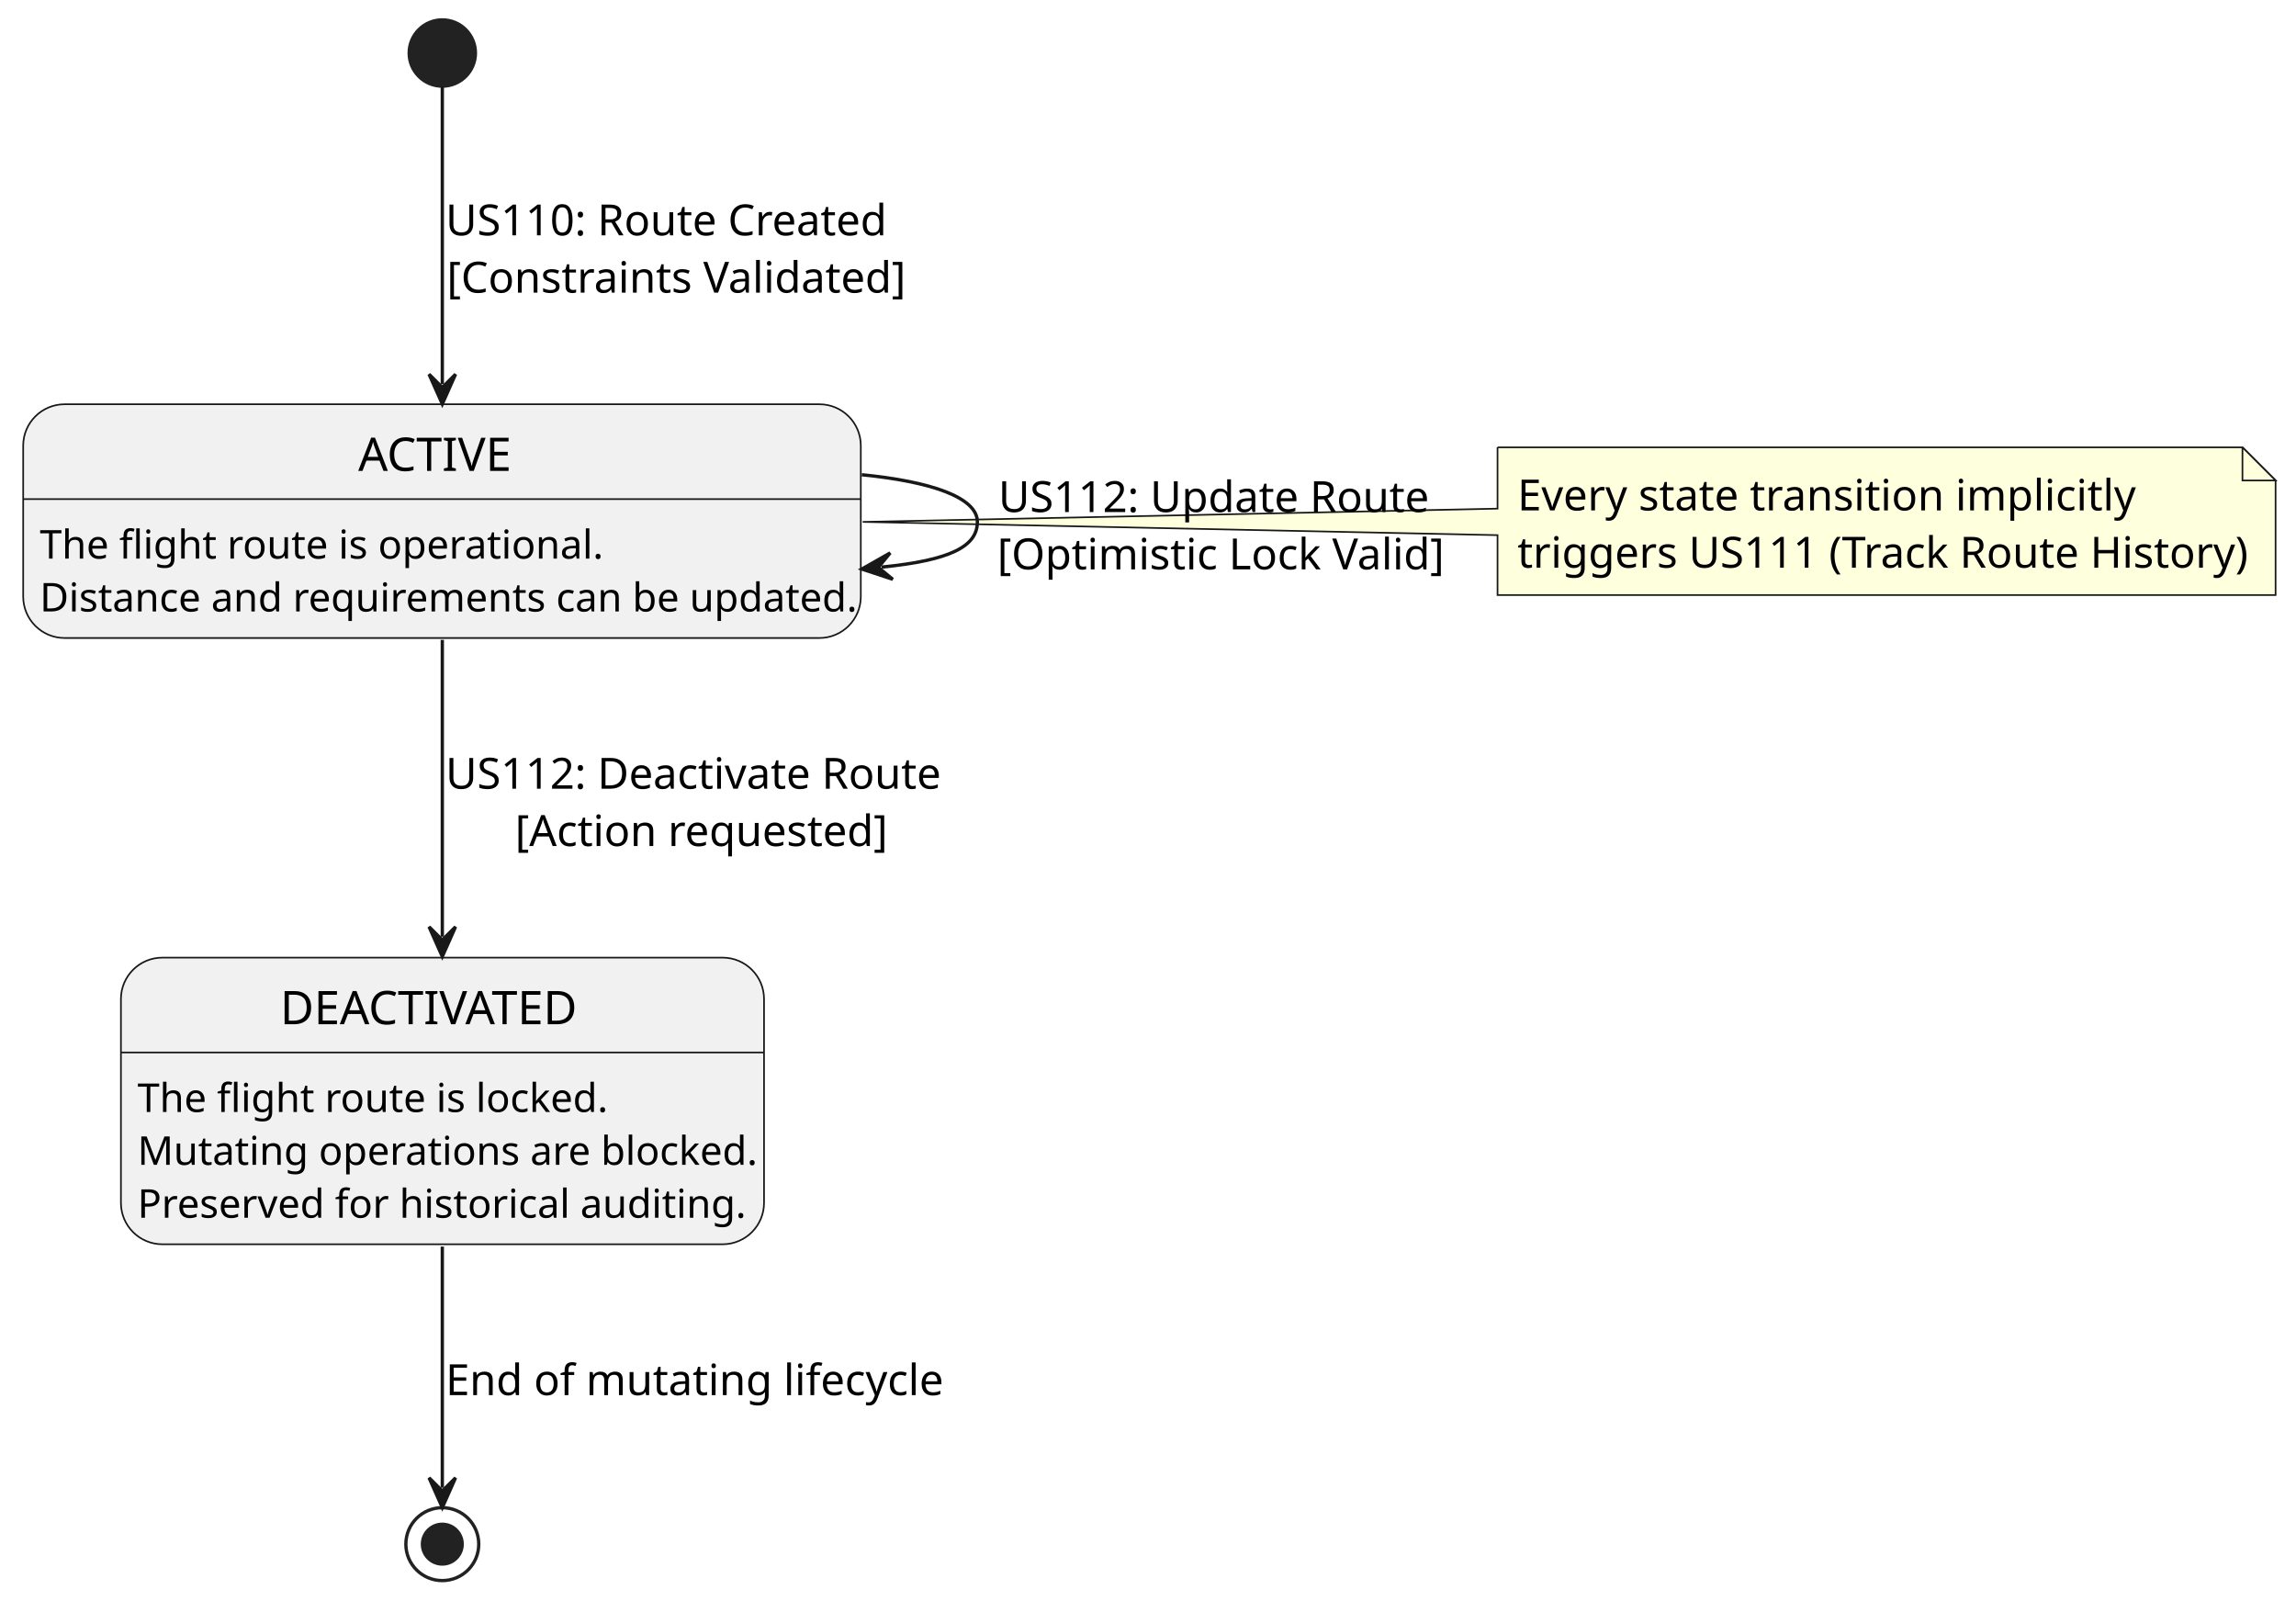
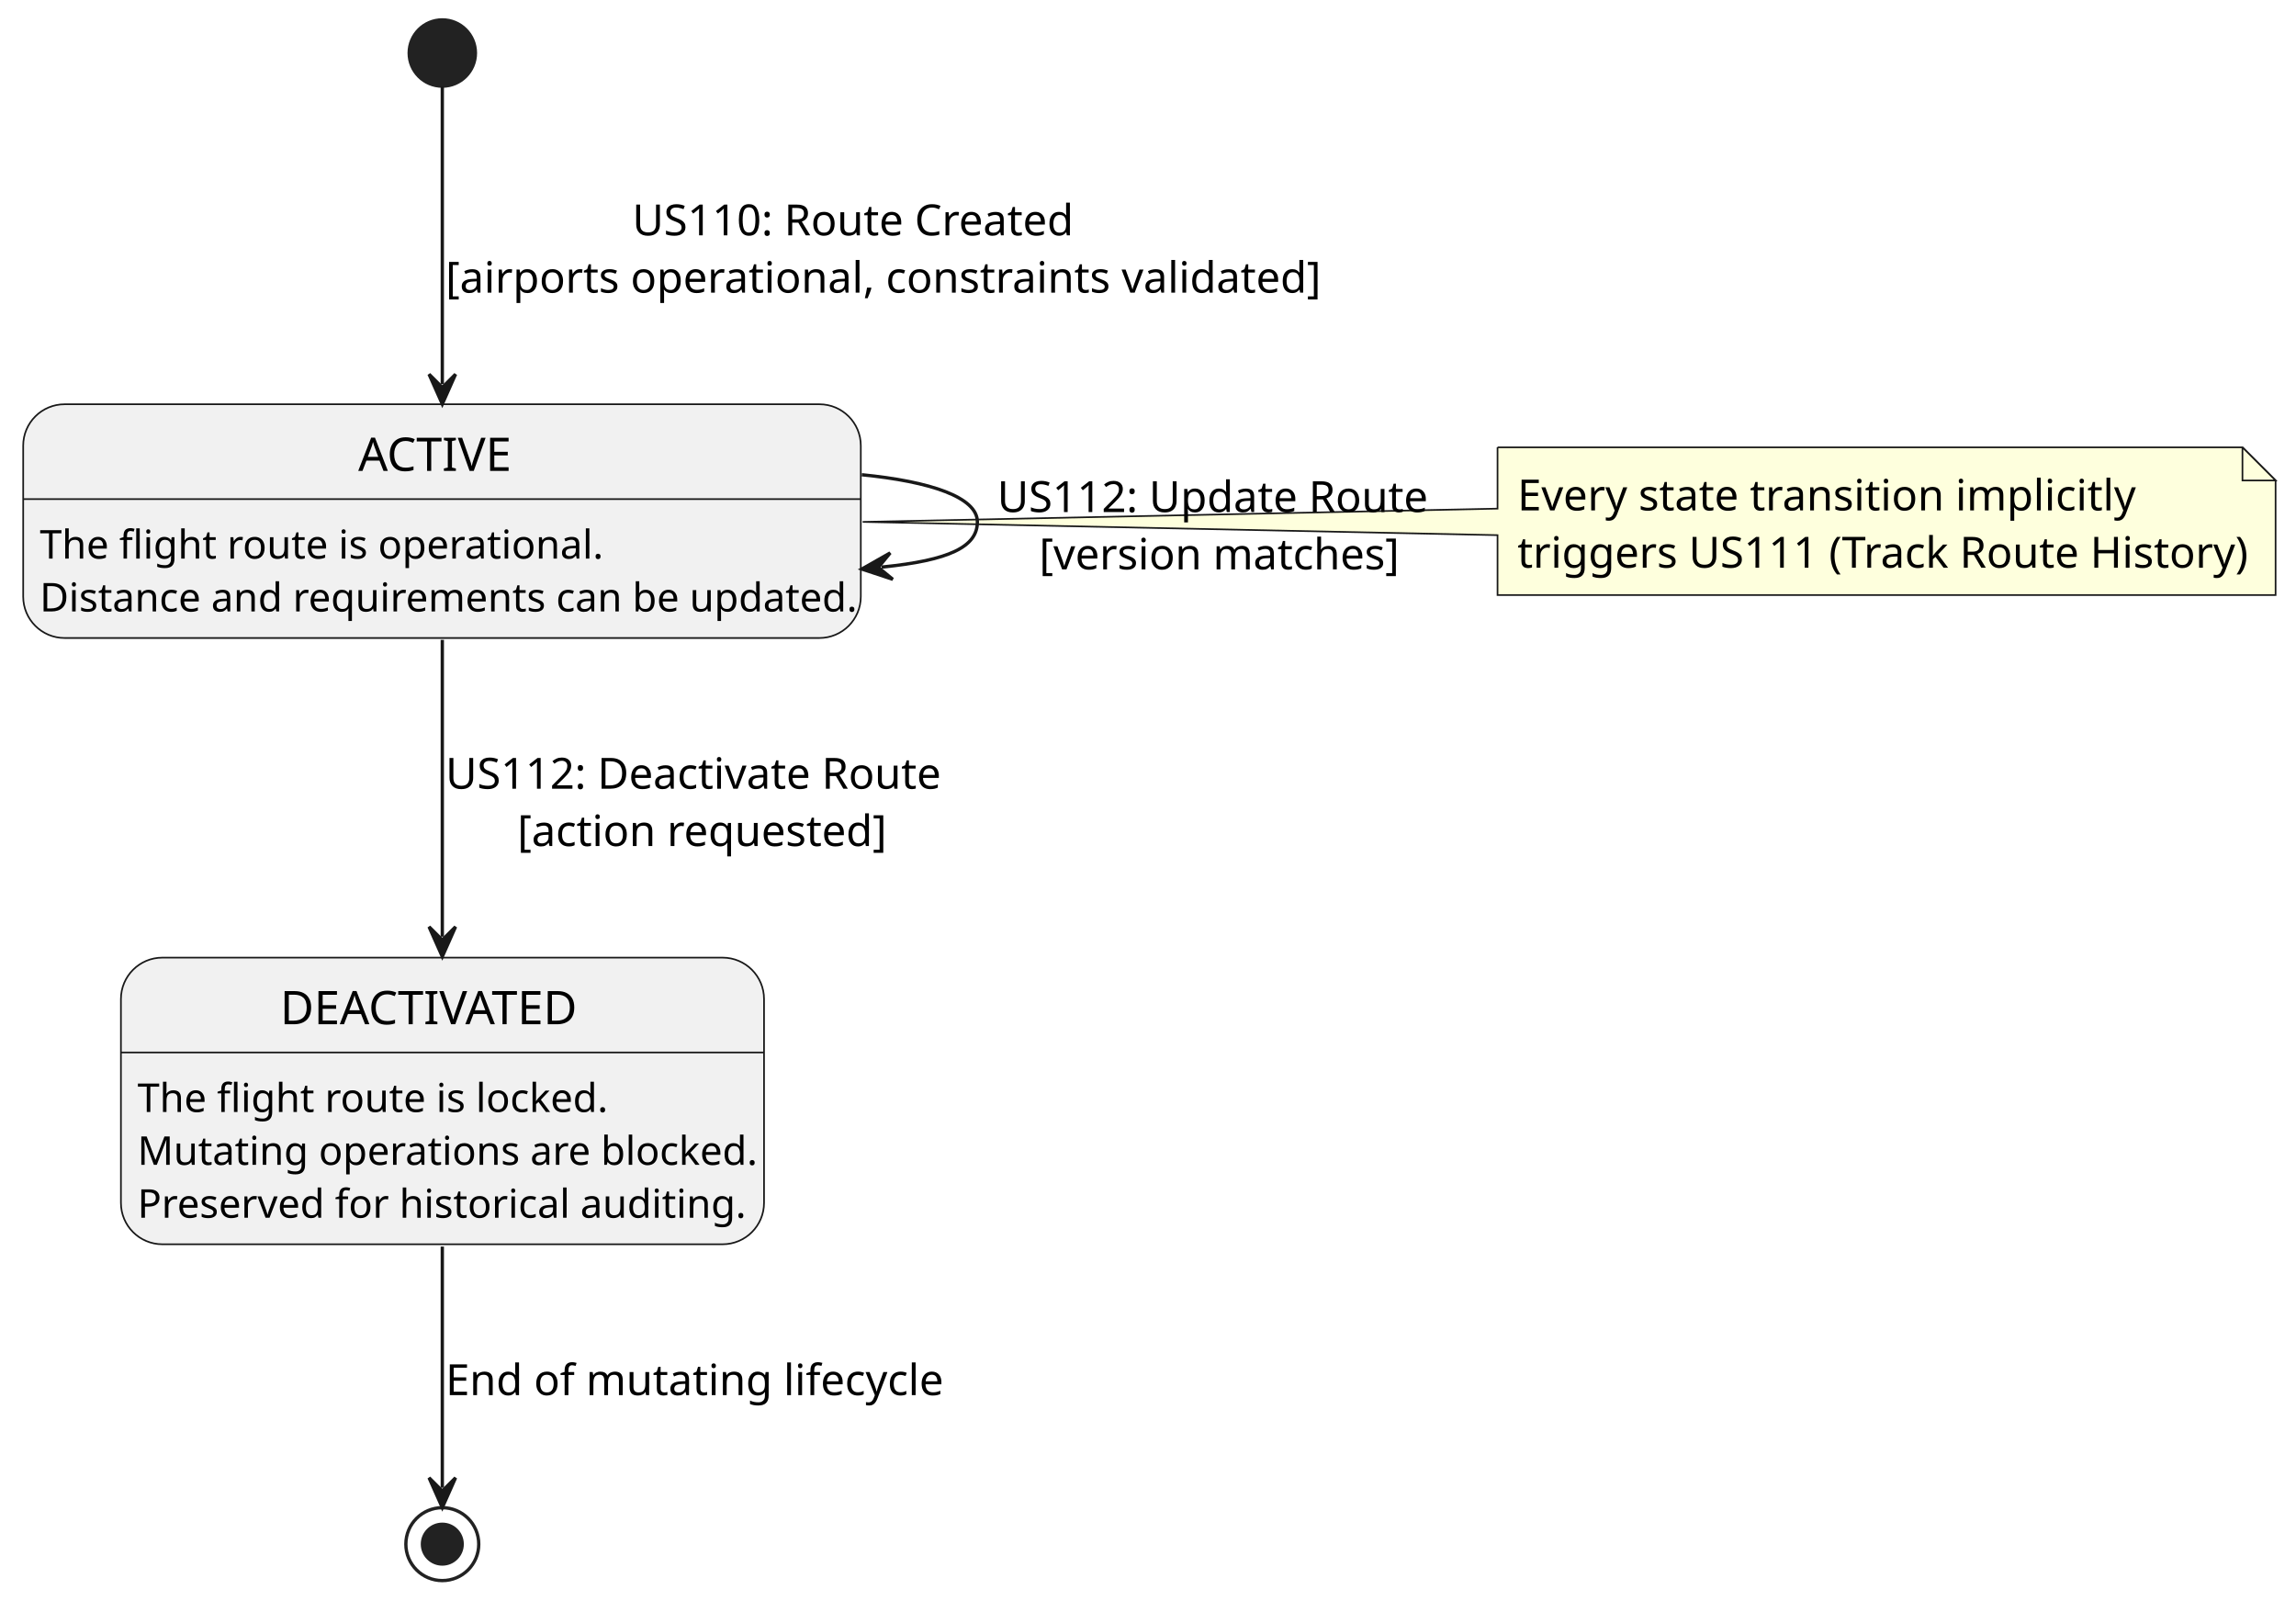
<svg xmlns="http://www.w3.org/2000/svg" contentStyleType="text/css" data-diagram-type="STATE" height="483px" preserveAspectRatio="none" style="width:693px;height:483px;background:#FFFFFF;" version="1.1" viewBox="0 0 693 483" width="693px" zoomAndPan="magnify">
  <defs />
  <g>
    <g id="ACTIVE">
      <rect fill="#F1F1F1" height="70.543" rx="12.5" ry="12.5" style="stroke:#181818;stroke-width:0.5;" width="252.816" x="7" y="122" />
      <line style="stroke:#181818;stroke-width:0.5;" x1="7" x2="259.816" y1="150.621" y2="150.621" />
      <text fill="#000000" font-family="sans-serif" font-size="14" lengthAdjust="spacing" textLength="50.565" x="108.126" y="142.107">ACTIVE</text>
      <text fill="#000000" font-family="sans-serif" font-size="12" lengthAdjust="spacing" textLength="158.092" x="12" y="168.57">The flight route is operational.</text>
      <text fill="#000000" font-family="sans-serif" font-size="12" lengthAdjust="spacing" textLength="232.816" x="12" y="184.531">Distance and requirements can be updated.</text>
    </g>
    <g id="DEACTIVATED">
      <rect fill="#F1F1F1" height="86.504" rx="12.5" ry="12.5" style="stroke:#181818;stroke-width:0.5;" width="194.106" x="36.5" y="289" />
      <line style="stroke:#181818;stroke-width:0.5;" x1="36.5" x2="230.606" y1="317.621" y2="317.621" />
      <text fill="#000000" font-family="sans-serif" font-size="14" lengthAdjust="spacing" textLength="98.014" x="84.546" y="309.107">DEACTIVATED</text>
      <text fill="#000000" font-family="sans-serif" font-size="12" lengthAdjust="spacing" textLength="133.4" x="41.5" y="335.57">The flight route is locked.</text>
      <text fill="#000000" font-family="sans-serif" font-size="12" lengthAdjust="spacing" textLength="174.106" x="41.5" y="351.531">Mutating operations are blocked.</text>
      <text fill="#000000" font-family="sans-serif" font-size="12" lengthAdjust="spacing" textLength="171.416" x="41.5" y="367.492">Preserved for historical auditing.</text>
    </g>
    <ellipse cx="133.5" cy="16" fill="#222222" rx="10" ry="10" style="stroke:#222222;stroke-width:1;" />
    <ellipse cx="133.5" cy="466" fill="none" rx="11" ry="11" style="stroke:#222222;stroke-width:1;" />
    <ellipse cx="133.5" cy="466" fill="#222222" rx="6" ry="6" style="stroke:#222222;stroke-width:1;" />
    <g class="entity" data-entity="GMN2" data-source-line="22" data-uid="ent0003" id="entity_GMN2">
      <path d="M452,135 L452,153.5 L260.38,157.5 L452,161.5 L452,179.582 A0,0 0 0 0 452,179.582 L686.84,179.582 A0,0 0 0 0 686.84,179.582 L686.84,145 L676.84,135 L452,135 A0,0 0 0 0 452,135" fill="#FEFFDD" style="stroke:#181818;stroke-width:0.5;" />
      <path d="M676.84,135 L676.84,145 L686.84,145 L676.84,135" fill="#FEFFDD" style="stroke:#181818;stroke-width:0.5;" />
      <text fill="#000000" font-family="sans-serif" font-size="13" lengthAdjust="spacing" textLength="174.11" x="458" y="154.028">Every state transition implicitly</text>
      <text fill="#000000" font-family="sans-serif" font-size="13" lengthAdjust="spacing" textLength="213.84" x="458" y="171.319">triggers US111 (Track Route History)</text>
    </g>
    <g class="link" data-entity-1=".start." data-entity-2="ACTIVE" data-source-line="3" data-uid="lnk3" id="link_.start._ACTIVE">
      <path d="M133.5,26.15 C133.5,45.25 133.5,84.18 133.5,115.94" fill="none" id="*start*-to-ACTIVE" style="stroke:#181818;stroke-width:1;" />
      <polygon fill="#181818" points="133.5,121.94,137.5,112.94,133.5,116.94,129.5,112.94,133.5,121.94" style="stroke:#181818;stroke-width:1;" />
-       <text fill="#000000" font-family="sans-serif" font-size="13" lengthAdjust="spacing" textLength="131.523" x="134.5" y="71.028">US110: Route Created</text>
-       <text fill="#000000" font-family="sans-serif" font-size="13" lengthAdjust="spacing" textLength="130.793" x="134.865" y="88.319">[Constraints Validated]</text>
+       <text fill="#000000" font-family="sans-serif" font-size="13" lengthAdjust="spacing" textLength="131.523" x="190.861" y="71.028">US110: Route Created</text>
+       <text fill="#000000" font-family="sans-serif" font-size="13" lengthAdjust="spacing" textLength="244.245" x="134.5" y="88.319">[airports operational, constraints validated]</text>
    </g>
    <g class="link" data-entity-1="ACTIVE" data-entity-2="ACTIVE" data-source-line="16" data-uid="lnk4" id="link_ACTIVE_ACTIVE">
      <path d="M260.12,143.27 C280.79,145.31 295,150.05 295,157.5 C295,164.95 286.761,169.101 266.091,171.141" fill="none" id="ACTIVE-to-ACTIVE" style="stroke:#181818;stroke-width:1;" />
      <polygon fill="#181818" points="260.12,171.73,269.469,174.827,265.096,171.239,268.684,166.865,260.12,171.73" style="stroke:#181818;stroke-width:1;" />
-       <text fill="#000000" font-family="sans-serif" font-size="13" lengthAdjust="spacing" textLength="127.194" x="301.34" y="154.528">US112: Update Route</text>
-       <text fill="#000000" font-family="sans-serif" font-size="13" lengthAdjust="spacing" textLength="127.874" x="301" y="171.819">[Optimistic Lock Valid]</text>
+       <text fill="#000000" font-family="sans-serif" font-size="13" lengthAdjust="spacing" textLength="127.194" x="301" y="154.528">US112: Update Route</text>
+       <text fill="#000000" font-family="sans-serif" font-size="13" lengthAdjust="spacing" textLength="101.874" x="313.66" y="171.819">[version matches]</text>
    </g>
    <g class="link" data-entity-1="ACTIVE" data-entity-2="DEACTIVATED" data-source-line="17" data-uid="lnk5" id="link_ACTIVE_DEACTIVATED">
      <path d="M133.5,193.09 C133.5,220.6 133.5,253.23 133.5,282.69" fill="none" id="ACTIVE-to-DEACTIVATED" style="stroke:#181818;stroke-width:1;" />
      <polygon fill="#181818" points="133.5,288.69,137.5,279.69,133.5,283.69,129.5,279.69,133.5,288.69" style="stroke:#181818;stroke-width:1;" />
      <text fill="#000000" font-family="sans-serif" font-size="13" lengthAdjust="spacing" textLength="146.694" x="134.5" y="238.028">US112: Deactivate Route</text>
-       <text fill="#000000" font-family="sans-serif" font-size="13" lengthAdjust="spacing" textLength="104.787" x="155.454" y="255.319">[Action requested]</text>
+       <text fill="#000000" font-family="sans-serif" font-size="13" lengthAdjust="spacing" textLength="103.346" x="156.174" y="255.319">[action requested]</text>
    </g>
    <g class="link" data-entity-1="DEACTIVATED" data-entity-2=".end." data-source-line="19" data-uid="lnk7" id="link_DEACTIVATED_.end.">
      <path d="M133.5,376.19 C133.5,404.09 133.5,432.33 133.5,448.97" fill="none" id="DEACTIVATED-to-*end*" style="stroke:#181818;stroke-width:1;" />
      <polygon fill="#181818" points="133.5,454.97,137.5,445.97,133.5,449.97,129.5,445.97,133.5,454.97" style="stroke:#181818;stroke-width:1;" />
      <text fill="#000000" font-family="sans-serif" font-size="13" lengthAdjust="spacing" textLength="140.905" x="134.5" y="421.028">End of mutating lifecycle</text>
    </g>
  </g>
</svg>
